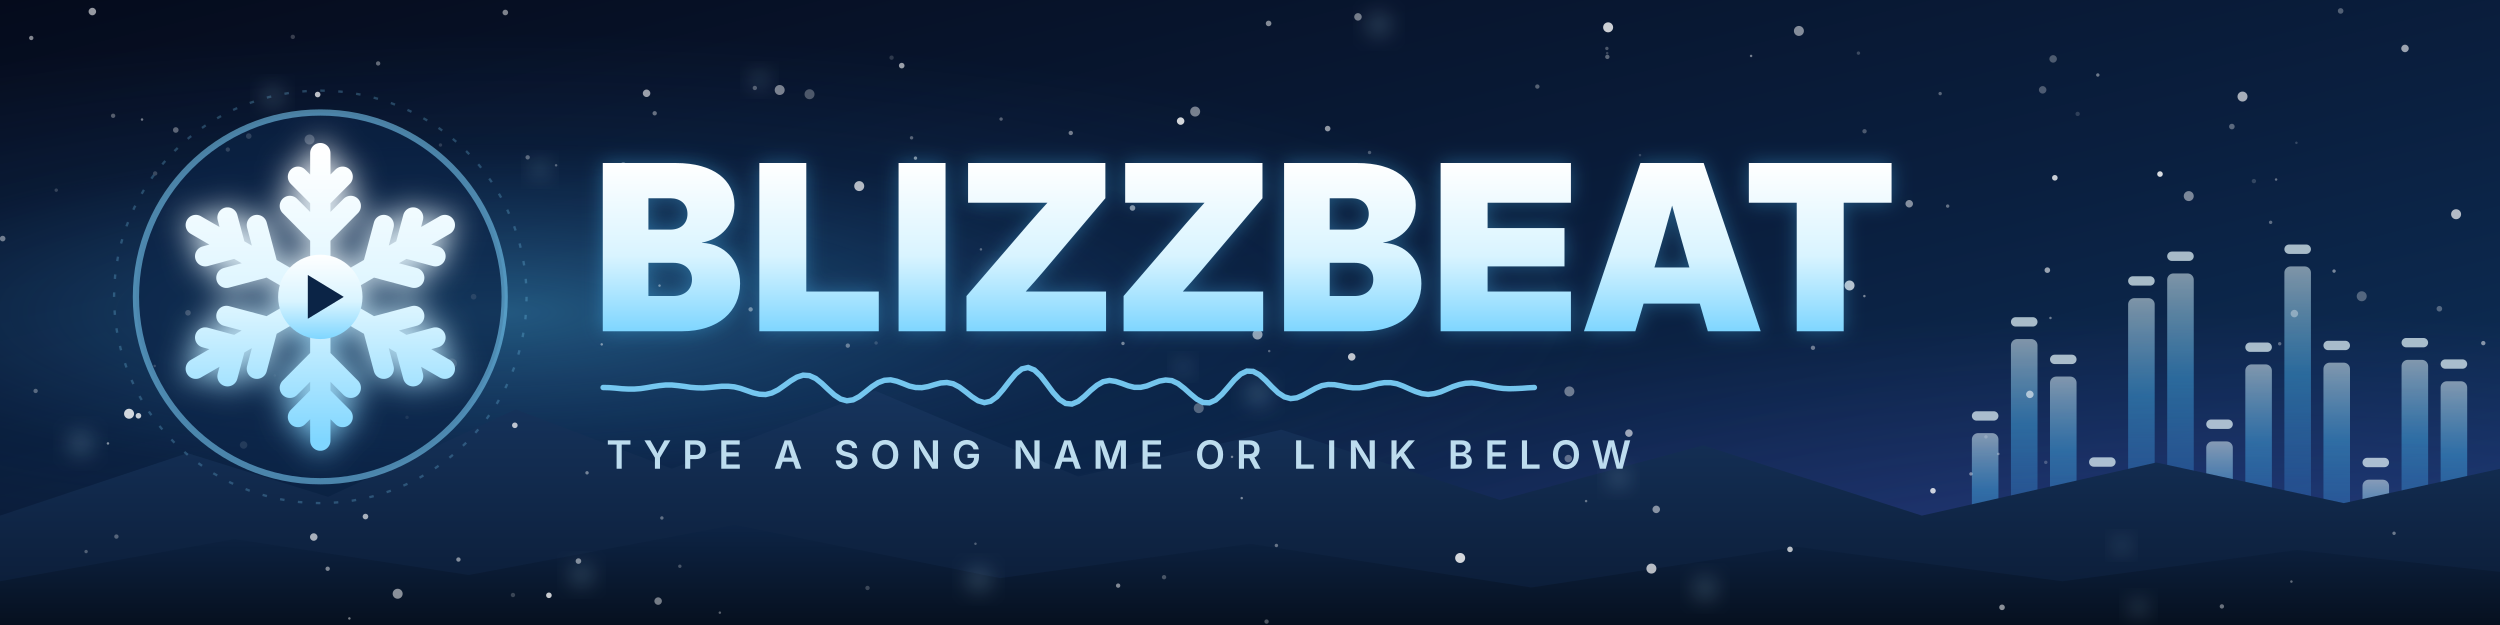
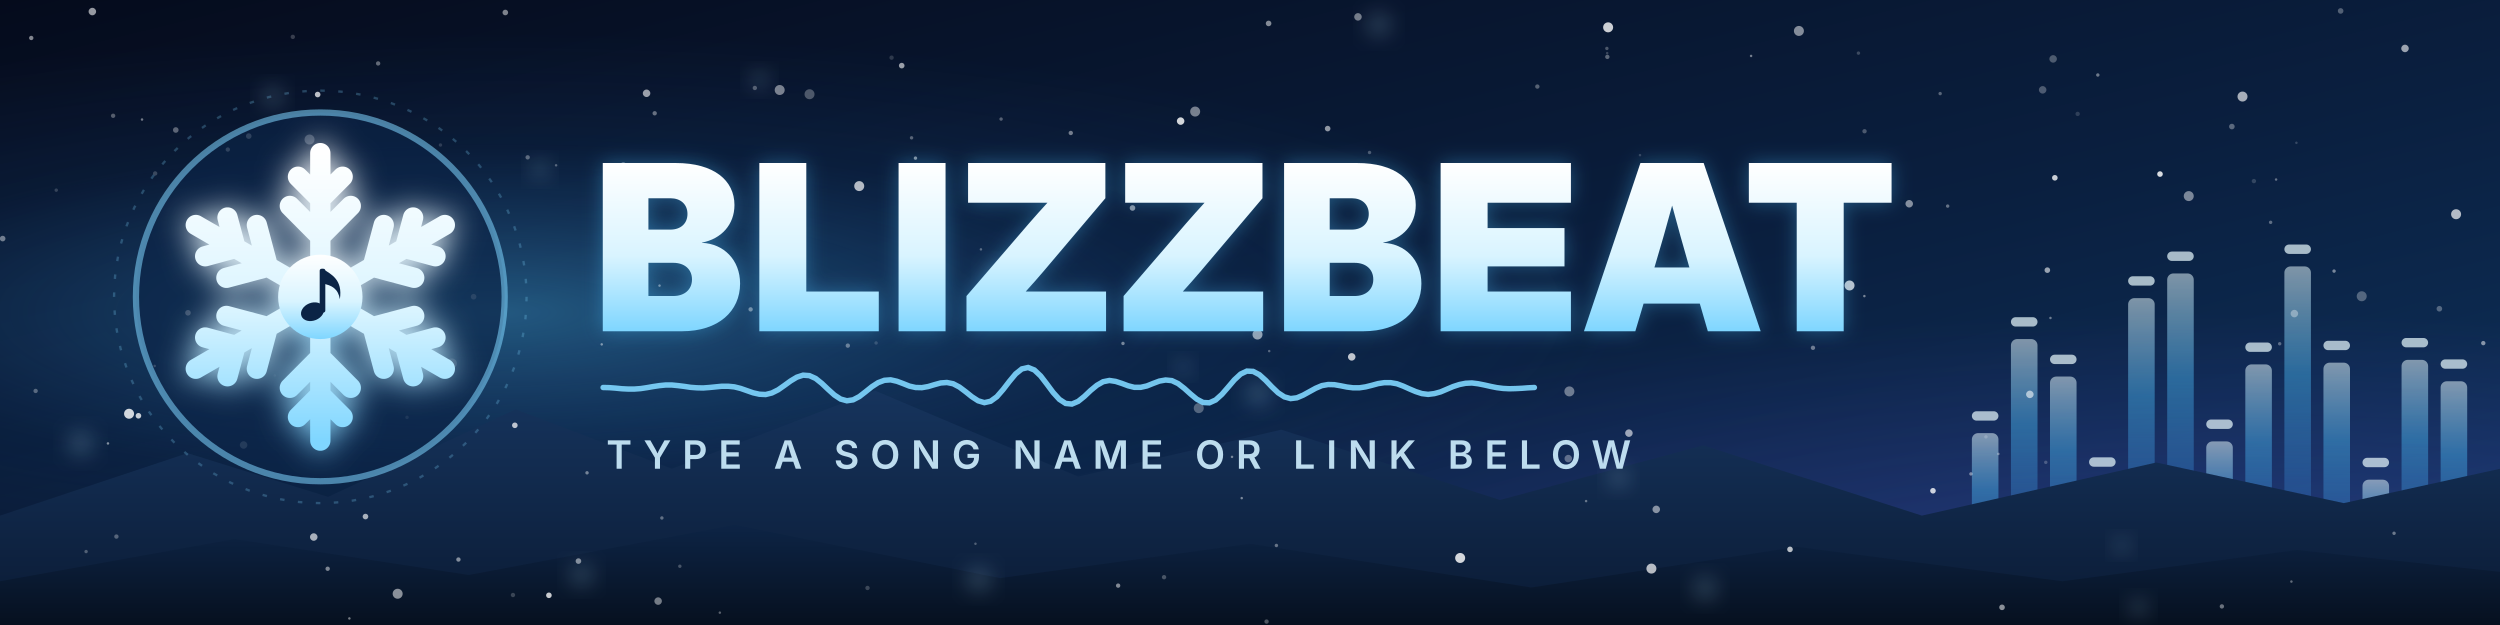
<svg xmlns="http://www.w3.org/2000/svg" width="1600" height="400" viewBox="0 0 1600 400">
  <defs>
    <linearGradient id="sky" x1="0" y1="0" x2="1" y2="1">
      <stop offset="0" stop-color="#050b1c" />
      <stop offset="0.55" stop-color="#0a1f3f" />
      <stop offset="1" stop-color="#0f3561" />
    </linearGradient>
    <radialGradient id="glow" cx="0.2" cy="0.5" r="0.45">
      <stop offset="0" stop-color="#4fc3ff" stop-opacity="0.38" />
      <stop offset="0.6" stop-color="#2b7fd6" stop-opacity="0.08" />
      <stop offset="1" stop-color="#2b7fd6" stop-opacity="0" />
    </radialGradient>
    <radialGradient id="glow2" cx="0.88" cy="1" r="0.5">
      <stop offset="0" stop-color="#7b5cff" stop-opacity="0.25" />
      <stop offset="1" stop-color="#7b5cff" stop-opacity="0" />
    </radialGradient>
    <linearGradient id="ice" x1="0" y1="0" x2="0" y2="1">
      <stop offset="0" stop-color="#ffffff" />
      <stop offset="0.55" stop-color="#d9f4ff" />
      <stop offset="1" stop-color="#7fd6ff" />
    </linearGradient>
    <linearGradient id="bar" x1="0" y1="1" x2="0" y2="0">
      <stop offset="0" stop-color="#2a6fd8" stop-opacity="0.15" />
      <stop offset="0.7" stop-color="#4fc3ff" stop-opacity="0.75" />
      <stop offset="1" stop-color="#e9fbff" stop-opacity="0.95" />
    </linearGradient>
    <linearGradient id="ridge1" x1="0" y1="0" x2="0" y2="1">
      <stop offset="0" stop-color="#16345d" />
      <stop offset="1" stop-color="#0a1a33" />
    </linearGradient>
    <linearGradient id="ridge2" x1="0" y1="0" x2="0" y2="1">
      <stop offset="0" stop-color="#0d2445" />
      <stop offset="1" stop-color="#06101f" />
    </linearGradient>
    <filter id="soft" x="-50%" y="-50%" width="200%" height="200%">
      <feGaussianBlur stdDeviation="6" />
    </filter>
    <filter id="flakeGlow" x="-50%" y="-50%" width="200%" height="200%">
      <feGaussianBlur stdDeviation="10" result="b" />
      <feMerge>
        <feMergeNode in="b" />
        <feMergeNode in="SourceGraphic" />
      </feMerge>
    </filter>
  </defs>
  <rect width="1600" height="400" fill="url(#sky)" />
  <rect width="1600" height="400" fill="url(#glow)" />
  <rect width="1600" height="400" fill="url(#glow2)" />
  <rect x="1262" y="277.2" width="17" height="122.8" rx="4" fill="url(#bar)" opacity="0.55" />
  <rect x="1262" y="263.2" width="17" height="6" rx="3" fill="#e9fbff" opacity="0.7" />
  <rect x="1287" y="217.0" width="17" height="183.0" rx="4" fill="url(#bar)" opacity="0.55" />
  <rect x="1287" y="203.0" width="17" height="6" rx="3" fill="#e9fbff" opacity="0.7" />
  <rect x="1312" y="241.0" width="17" height="159.0" rx="4" fill="url(#bar)" opacity="0.55" />
  <rect x="1312" y="227.0" width="17" height="6" rx="3" fill="#e9fbff" opacity="0.7" />
  <rect x="1337" y="306.7" width="17" height="93.3" rx="4" fill="url(#bar)" opacity="0.55" />
  <rect x="1337" y="292.7" width="17" height="6" rx="3" fill="#e9fbff" opacity="0.7" />
  <rect x="1362" y="190.8" width="17" height="209.2" rx="4" fill="url(#bar)" opacity="0.55" />
  <rect x="1362" y="176.8" width="17" height="6" rx="3" fill="#e9fbff" opacity="0.7" />
  <rect x="1387" y="175.0" width="17" height="225.0" rx="4" fill="url(#bar)" opacity="0.55" />
  <rect x="1387" y="161.0" width="17" height="6" rx="3" fill="#e9fbff" opacity="0.7" />
  <rect x="1412" y="282.5" width="17" height="117.5" rx="4" fill="url(#bar)" opacity="0.55" />
  <rect x="1412" y="268.5" width="17" height="6" rx="3" fill="#e9fbff" opacity="0.7" />
  <rect x="1437" y="233.2" width="17" height="166.8" rx="4" fill="url(#bar)" opacity="0.55" />
  <rect x="1437" y="219.2" width="17" height="6" rx="3" fill="#e9fbff" opacity="0.7" />
  <rect x="1462" y="170.5" width="17" height="229.5" rx="4" fill="url(#bar)" opacity="0.55" />
  <rect x="1462" y="156.5" width="17" height="6" rx="3" fill="#e9fbff" opacity="0.7" />
  <rect x="1487" y="232.1" width="17" height="167.9" rx="4" fill="url(#bar)" opacity="0.55" />
  <rect x="1487" y="218.1" width="17" height="6" rx="3" fill="#e9fbff" opacity="0.7" />
  <rect x="1512" y="307.0" width="17" height="93.0" rx="4" fill="url(#bar)" opacity="0.55" />
  <rect x="1512" y="293.0" width="17" height="6" rx="3" fill="#e9fbff" opacity="0.7" />
  <rect x="1537" y="230.3" width="17" height="169.7" rx="4" fill="url(#bar)" opacity="0.55" />
  <rect x="1537" y="216.3" width="17" height="6" rx="3" fill="#e9fbff" opacity="0.7" />
  <rect x="1562" y="244.0" width="17" height="156.0" rx="4" fill="url(#bar)" opacity="0.55" />
  <rect x="1562" y="230.0" width="17" height="6" rx="3" fill="#e9fbff" opacity="0.7" />
  <path d="M0 400 L0 330 L120 290 L210 318 L330 262 L430 300 L560 250 L690 305 L820 275 L960 320 L1090 285 L1230 330 L1380 296 L1500 322 L1600 300 L1600 400 Z" fill="url(#ridge1)" />
  <path d="M0 400 L0 372 L150 345 L300 368 L470 336 L640 370 L800 348 L980 376 L1150 350 L1320 372 L1470 352 L1600 366 L1600 400 Z" fill="url(#ridge2)" />
  <circle cx="518.1" cy="60.3" r="3.2" fill="#ffffff" opacity="0.28" />
  <circle cx="1314.0" cy="37.7" r="2.4" fill="#ffffff" opacity="0.28" />
  <circle cx="811.9" cy="15.0" r="1.8" fill="#ffffff" opacity="0.50" />
  <circle cx="385.1" cy="220.4" r="0.8" fill="#ffffff" opacity="0.45" />
  <circle cx="198.1" cy="89.3" r="3.2" fill="#ffffff" opacity="0.60" />
  <circle cx="99.0" cy="234.2" r="0.8" fill="#ffffff" opacity="0.50" />
  <circle cx="74.5" cy="343.4" r="1.4" fill="#ffffff" opacity="0.30" />
  <circle cx="865.1" cy="228.4" r="2.4" fill="#ffffff" opacity="0.74" />
  <circle cx="289.2" cy="232.6" r="3.2" fill="#ffffff" opacity="0.36" />
  <circle cx="155.9" cy="284.8" r="2.4" fill="#ffffff" opacity="0.29" />
  <circle cx="329.5" cy="272.2" r="1.8" fill="#ffffff" opacity="0.72" />
  <circle cx="745.0" cy="369.4" r="1.4" fill="#ffffff" opacity="0.26" />
  <circle cx="1271.0" cy="279.6" r="1.1" fill="#ffffff" opacity="0.18" />
  <circle cx="480.4" cy="198.0" r="1.4" fill="#ffffff" opacity="0.41" />
  <circle cx="460.7" cy="392.1" r="0.8" fill="#ffffff" opacity="0.33" />
  <circle cx="263.9" cy="136.8" r="1.8" fill="#ffffff" opacity="0.50" />
  <circle cx="1539.2" cy="31.0" r="2.4" fill="#ffffff" opacity="0.59" />
  <circle cx="1400.8" cy="125.5" r="3.2" fill="#ffffff" opacity="0.46" />
  <circle cx="794.7" cy="318.8" r="0.8" fill="#ffffff" opacity="0.45" />
  <circle cx="1511.5" cy="189.6" r="3.2" fill="#ffffff" opacity="0.29" />
  <circle cx="1169.9" cy="123.8" r="2.4" fill="#ffffff" opacity="0.85" />
  <circle cx="1315.1" cy="113.8" r="1.8" fill="#ffffff" opacity="0.78" />
  <circle cx="555.2" cy="376.3" r="1.4" fill="#ffffff" opacity="0.21" />
  <circle cx="187.4" cy="23.6" r="1.4" fill="#ffffff" opacity="0.20" />
  <circle cx="396.2" cy="156.4" r="1.8" fill="#ffffff" opacity="0.30" />
  <circle cx="718.7" cy="219.8" r="1.1" fill="#ffffff" opacity="0.44" />
  <circle cx="1382.4" cy="111.4" r="1.8" fill="#ffffff" opacity="0.84" />
  <circle cx="1092.4" cy="152.2" r="1.1" fill="#ffffff" opacity="0.20" />
  <circle cx="281.9" cy="92.8" r="1.1" fill="#ffffff" opacity="0.15" />
  <circle cx="1329.7" cy="72.9" r="1.4" fill="#ffffff" opacity="0.15" />
  <circle cx="670.3" cy="147.7" r="2.4" fill="#ffffff" opacity="0.44" />
  <circle cx="200.8" cy="343.7" r="2.4" fill="#ffffff" opacity="0.64" />
  <circle cx="1183.7" cy="182.7" r="3.2" fill="#ffffff" opacity="0.73" />
  <circle cx="627.8" cy="159.6" r="0.8" fill="#ffffff" opacity="0.32" />
  <circle cx="640.7" cy="76.2" r="1.1" fill="#ffffff" opacity="0.31" />
  <circle cx="175.9" cy="240.3" r="0.8" fill="#ffffff" opacity="0.15" />
  <circle cx="242.0" cy="40.6" r="1.4" fill="#ffffff" opacity="0.37" />
  <circle cx="112.5" cy="83.2" r="1.8" fill="#ffffff" opacity="0.34" />
  <circle cx="403.6" cy="139.0" r="1.4" fill="#ffffff" opacity="0.32" />
  <circle cx="184.6" cy="195.2" r="1.8" fill="#ffffff" opacity="0.54" />
  <circle cx="499.0" cy="57.6" r="3.2" fill="#ffffff" opacity="0.46" />
  <circle cx="423.6" cy="331.5" r="1.1" fill="#ffffff" opacity="0.34" />
  <circle cx="328.3" cy="380.8" r="1.4" fill="#ffffff" opacity="0.20" />
  <circle cx="869.1" cy="10.8" r="2.4" fill="#ffffff" opacity="0.43" />
  <circle cx="1028.7" cy="36.4" r="1.4" fill="#ffffff" opacity="0.34" />
  <circle cx="1453.2" cy="142.3" r="1.1" fill="#ffffff" opacity="0.34" />
  <circle cx="1246.5" cy="131.9" r="1.1" fill="#ffffff" opacity="0.37" />
  <circle cx="1261.4" cy="303.3" r="1.1" fill="#ffffff" opacity="0.44" />
  <circle cx="1309.3" cy="295.9" r="1.1" fill="#ffffff" opacity="0.22" />
  <circle cx="788.5" cy="292.4" r="0.8" fill="#ffffff" opacity="0.43" />
  <circle cx="755.6" cy="77.5" r="2.4" fill="#ffffff" opacity="0.82" />
  <circle cx="715.6" cy="374.8" r="1.4" fill="#ffffff" opacity="0.49" />
  <circle cx="583.4" cy="88.2" r="1.1" fill="#ffffff" opacity="0.32" />
  <circle cx="540.4" cy="193.1" r="2.4" fill="#ffffff" opacity="0.75" />
  <circle cx="767.2" cy="261.2" r="3.2" fill="#ffffff" opacity="0.30" />
  <circle cx="1056.9" cy="363.9" r="3.2" fill="#ffffff" opacity="0.70" />
  <circle cx="764.9" cy="71.4" r="3.2" fill="#ffffff" opacity="0.45" />
  <circle cx="1281.3" cy="388.7" r="1.8" fill="#ffffff" opacity="0.53" />
  <circle cx="1189.4" cy="34.0" r="1.1" fill="#ffffff" opacity="0.21" />
  <circle cx="203.3" cy="60.5" r="1.8" fill="#ffffff" opacity="0.73" />
  <circle cx="233.9" cy="330.6" r="1.8" fill="#ffffff" opacity="0.64" />
  <circle cx="560.7" cy="219.5" r="1.1" fill="#ffffff" opacity="0.16" />
  <circle cx="1279.0" cy="290.5" r="0.8" fill="#ffffff" opacity="0.34" />
  <circle cx="1493.8" cy="173.5" r="1.1" fill="#ffffff" opacity="0.45" />
  <circle cx="337.7" cy="100.7" r="1.4" fill="#ffffff" opacity="0.33" />
  <circle cx="1221.9" cy="130.4" r="2.4" fill="#ffffff" opacity="0.50" />
  <circle cx="209.7" cy="364.0" r="1.4" fill="#ffffff" opacity="0.47" />
  <circle cx="1060.0" cy="326.0" r="2.4" fill="#ffffff" opacity="0.50" />
  <circle cx="1468.4" cy="200.7" r="2.4" fill="#ffffff" opacity="0.34" />
  <circle cx="816.9" cy="349.1" r="1.1" fill="#ffffff" opacity="0.37" />
  <circle cx="1241.7" cy="59.9" r="1.1" fill="#ffffff" opacity="0.32" />
  <circle cx="1160.3" cy="222.6" r="1.4" fill="#ffffff" opacity="0.40" />
  <circle cx="849.2" cy="193.0" r="0.8" fill="#ffffff" opacity="0.47" />
  <circle cx="90.9" cy="76.5" r="0.8" fill="#ffffff" opacity="0.43" />
  <circle cx="812.3" cy="224.7" r="0.8" fill="#ffffff" opacity="0.31" />
  <circle cx="980.0" cy="202.2" r="2.4" fill="#ffffff" opacity="0.37" />
  <circle cx="443.5" cy="203.3" r="1.8" fill="#ffffff" opacity="0.55" />
  <circle cx="396.2" cy="209.3" r="1.4" fill="#ffffff" opacity="0.48" />
  <circle cx="1428.4" cy="81.0" r="1.8" fill="#ffffff" opacity="0.33" />
  <circle cx="194.6" cy="176.8" r="0.8" fill="#ffffff" opacity="0.39" />
  <circle cx="685.3" cy="85.1" r="1.4" fill="#ffffff" opacity="0.43" />
  <circle cx="1435.2" cy="61.8" r="3.2" fill="#ffffff" opacity="0.64" />
  <circle cx="585.9" cy="101.2" r="1.1" fill="#ffffff" opacity="0.50" />
  <circle cx="351.3" cy="381.0" r="1.8" fill="#ffffff" opacity="0.78" />
  <circle cx="260.5" cy="267.1" r="1.1" fill="#ffffff" opacity="0.21" />
  <circle cx="690.4" cy="206.2" r="1.4" fill="#ffffff" opacity="0.30" />
  <circle cx="570.6" cy="36.9" r="1.4" fill="#ffffff" opacity="0.16" />
  <circle cx="886.5" cy="176.2" r="0.8" fill="#ffffff" opacity="0.29" />
  <circle cx="827.9" cy="118.2" r="0.8" fill="#ffffff" opacity="0.19" />
  <circle cx="1469.7" cy="91.4" r="0.8" fill="#ffffff" opacity="0.18" />
  <circle cx="435.1" cy="362.4" r="1.1" fill="#ffffff" opacity="0.25" />
  <circle cx="207.3" cy="168.9" r="3.2" fill="#ffffff" opacity="0.74" />
  <circle cx="413.8" cy="59.7" r="2.4" fill="#ffffff" opacity="0.59" />
  <circle cx="1120.7" cy="35.8" r="0.8" fill="#ffffff" opacity="0.44" />
  <circle cx="293.4" cy="358.1" r="1.4" fill="#ffffff" opacity="0.49" />
  <circle cx="1015.1" cy="320.7" r="0.8" fill="#ffffff" opacity="0.37" />
  <circle cx="355.9" cy="105.8" r="0.8" fill="#ffffff" opacity="0.31" />
  <circle cx="542.6" cy="221.2" r="1.4" fill="#ffffff" opacity="0.37" />
  <circle cx="69.1" cy="283.8" r="0.8" fill="#ffffff" opacity="0.50" />
  <circle cx="419.0" cy="72.5" r="1.4" fill="#ffffff" opacity="0.38" />
  <circle cx="849.7" cy="82.3" r="1.8" fill="#ffffff" opacity="0.55" />
  <circle cx="284.6" cy="138.8" r="0.8" fill="#ffffff" opacity="0.51" />
  <circle cx="59.1" cy="7.4" r="2.4" fill="#ffffff" opacity="0.58" />
  <circle cx="303.1" cy="189.9" r="1.8" fill="#ffffff" opacity="0.31" />
  <circle cx="1310.3" cy="172.9" r="1.8" fill="#ffffff" opacity="0.58" />
  <circle cx="1422.0" cy="388.1" r="1.4" fill="#ffffff" opacity="0.40" />
  <circle cx="1571.9" cy="137.1" r="3.2" fill="#ffffff" opacity="0.69" />
  <circle cx="223.6" cy="395.8" r="0.8" fill="#ffffff" opacity="0.45" />
  <circle cx="22.8" cy="250.2" r="1.4" fill="#ffffff" opacity="0.31" />
  <circle cx="88.6" cy="266.1" r="1.8" fill="#ffffff" opacity="0.77" />
  <circle cx="1072.9" cy="112.8" r="1.1" fill="#ffffff" opacity="0.40" />
  <circle cx="72.4" cy="74.1" r="1.4" fill="#ffffff" opacity="0.31" />
  <circle cx="421.2" cy="384.7" r="2.4" fill="#ffffff" opacity="0.44" />
  <circle cx="55.1" cy="353.0" r="1.1" fill="#ffffff" opacity="0.28" />
  <circle cx="1.7" cy="152.7" r="1.8" fill="#ffffff" opacity="0.42" />
  <circle cx="1049.6" cy="99.3" r="0.8" fill="#ffffff" opacity="0.18" />
  <circle cx="1307.3" cy="57.5" r="2.4" fill="#ffffff" opacity="0.28" />
  <circle cx="36.0" cy="121.7" r="1.1" fill="#ffffff" opacity="0.18" />
  <circle cx="1532.2" cy="341.3" r="1.1" fill="#ffffff" opacity="0.39" />
  <circle cx="1145.6" cy="351.6" r="1.8" fill="#ffffff" opacity="0.71" />
  <circle cx="1153.1" cy="197.7" r="1.4" fill="#ffffff" opacity="0.41" />
  <circle cx="1029.2" cy="17.5" r="3.2" fill="#ffffff" opacity="0.79" />
  <circle cx="1003.7" cy="293.5" r="2.4" fill="#ffffff" opacity="0.33" />
  <circle cx="838.0" cy="201.7" r="0.8" fill="#ffffff" opacity="0.45" />
  <circle cx="934.5" cy="357.1" r="3.2" fill="#ffffff" opacity="0.82" />
  <circle cx="1028.6" cy="34.0" r="0.8" fill="#ffffff" opacity="0.20" />
  <circle cx="577.1" cy="42.0" r="1.8" fill="#ffffff" opacity="0.59" />
  <circle cx="1004.4" cy="250.5" r="3.2" fill="#ffffff" opacity="0.40" />
  <circle cx="422.1" cy="182.8" r="0.8" fill="#ffffff" opacity="0.42" />
  <circle cx="804.8" cy="214.1" r="3.2" fill="#ffffff" opacity="0.57" />
  <circle cx="1193.2" cy="189.5" r="0.8" fill="#ffffff" opacity="0.45" />
  <circle cx="375.7" cy="302.6" r="1.1" fill="#ffffff" opacity="0.42" />
  <circle cx="1561.2" cy="197.6" r="1.8" fill="#ffffff" opacity="0.30" />
  <circle cx="1456.7" cy="114.9" r="0.8" fill="#ffffff" opacity="0.37" />
  <circle cx="1028.4" cy="31.0" r="1.1" fill="#ffffff" opacity="0.27" />
  <circle cx="1042.5" cy="277.2" r="2.4" fill="#ffffff" opacity="0.59" />
  <circle cx="20.0" cy="24.3" r="1.4" fill="#ffffff" opacity="0.50" />
  <circle cx="159.2" cy="87.1" r="1.8" fill="#ffffff" opacity="0.42" />
  <circle cx="826.5" cy="185.9" r="1.8" fill="#ffffff" opacity="0.71" />
  <circle cx="1589.3" cy="219.6" r="1.4" fill="#ffffff" opacity="0.50" />
  <circle cx="1498.0" cy="7.0" r="1.8" fill="#ffffff" opacity="0.30" />
  <circle cx="810.6" cy="397.8" r="1.4" fill="#ffffff" opacity="0.29" />
  <circle cx="1466.5" cy="372.2" r="0.8" fill="#ffffff" opacity="0.36" />
  <circle cx="226.8" cy="209.6" r="1.4" fill="#ffffff" opacity="0.20" />
  <circle cx="1312.3" cy="203.5" r="0.8" fill="#ffffff" opacity="0.40" />
  <circle cx="370.2" cy="359.1" r="1.8" fill="#ffffff" opacity="0.49" />
  <circle cx="254.5" cy="380.0" r="3.2" fill="#ffffff" opacity="0.52" />
  <circle cx="483.1" cy="56.3" r="1.4" fill="#ffffff" opacity="0.29" />
  <circle cx="193.5" cy="132.5" r="1.4" fill="#ffffff" opacity="0.42" />
  <circle cx="1342.6" cy="48.0" r="1.1" fill="#ffffff" opacity="0.41" />
  <circle cx="1442.5" cy="115.9" r="1.4" fill="#ffffff" opacity="0.17" />
  <circle cx="624.3" cy="348.0" r="0.8" fill="#ffffff" opacity="0.28" />
  <circle cx="684.9" cy="110.1" r="0.8" fill="#ffffff" opacity="0.25" />
  <circle cx="82.6" cy="264.8" r="3.2" fill="#ffffff" opacity="0.81" />
  <circle cx="398.9" cy="106.3" r="2.4" fill="#ffffff" opacity="0.44" />
  <circle cx="1237.1" cy="314.1" r="1.8" fill="#ffffff" opacity="0.78" />
  <circle cx="1299.1" cy="252.4" r="2.4" fill="#ffffff" opacity="0.58" />
  <circle cx="1151.3" cy="19.8" r="3.2" fill="#ffffff" opacity="0.50" />
  <circle cx="983.9" cy="55.4" r="1.4" fill="#ffffff" opacity="0.32" />
  <circle cx="1459.0" cy="220.0" r="1.1" fill="#ffffff" opacity="0.32" />
  <circle cx="549.9" cy="119.1" r="3.2" fill="#ffffff" opacity="0.69" />
  <circle cx="1044.5" cy="162.5" r="1.1" fill="#ffffff" opacity="0.26" />
  <circle cx="891.7" cy="157.7" r="1.1" fill="#ffffff" opacity="0.38" />
  <circle cx="120.3" cy="200.2" r="1.8" fill="#ffffff" opacity="0.58" />
  <circle cx="724.8" cy="133.1" r="1.8" fill="#ffffff" opacity="0.51" />
  <circle cx="876.5" cy="97.6" r="1.1" fill="#ffffff" opacity="0.27" />
  <circle cx="145.8" cy="95.7" r="1.4" fill="#ffffff" opacity="0.44" />
  <circle cx="323.4" cy="8.0" r="1.8" fill="#ffffff" opacity="0.48" />
  <circle cx="1193.3" cy="84.0" r="1.4" fill="#ffffff" opacity="0.27" />
  <circle cx="99.3" cy="111.0" r="1.4" fill="#ffffff" opacity="0.20" />
  <circle cx="805.4" cy="251.9" r="8.5" fill="#bfe9ff" opacity="0.18" filter="url(#soft)" />
  <circle cx="345.5" cy="108.4" r="6.0" fill="#bfe9ff" opacity="0.18" filter="url(#soft)" />
  <circle cx="639.6" cy="178.3" r="8.8" fill="#bfe9ff" opacity="0.18" filter="url(#soft)" />
  <circle cx="1357.9" cy="349.2" r="5.1" fill="#bfe9ff" opacity="0.18" filter="url(#soft)" />
  <circle cx="51.6" cy="283.8" r="8.6" fill="#bfe9ff" opacity="0.18" filter="url(#soft)" />
  <circle cx="757.2" cy="234.9" r="5.0" fill="#bfe9ff" opacity="0.18" filter="url(#soft)" />
  <circle cx="626.4" cy="370.7" r="8.3" fill="#bfe9ff" opacity="0.18" filter="url(#soft)" />
  <circle cx="1368.7" cy="388.9" r="6.0" fill="#bfe9ff" opacity="0.18" filter="url(#soft)" />
  <circle cx="174.5" cy="61.8" r="7.1" fill="#bfe9ff" opacity="0.18" filter="url(#soft)" />
  <circle cx="1091.3" cy="376.6" r="7.9" fill="#bfe9ff" opacity="0.18" filter="url(#soft)" />
  <circle cx="1035.8" cy="305.9" r="6.8" fill="#bfe9ff" opacity="0.18" filter="url(#soft)" />
  <circle cx="882.4" cy="15.8" r="8.1" fill="#bfe9ff" opacity="0.18" filter="url(#soft)" />
  <circle cx="372.1" cy="368.0" r="7.6" fill="#bfe9ff" opacity="0.18" filter="url(#soft)" />
  <circle cx="486.1" cy="51.2" r="6.0" fill="#bfe9ff" opacity="0.18" filter="url(#soft)" />
  <circle cx="205" cy="190" r="118" fill="#0b2446" opacity="0.65" />
  <circle cx="205" cy="190" r="118" fill="none" stroke="#7fd6ff" stroke-width="4" opacity="0.55" />
  <circle cx="205" cy="190" r="132" fill="none" stroke="#7fd6ff" stroke-width="1.5" opacity="0.25" stroke-dasharray="2.880 8.639" transform="rotate(0.00 205 190)" />
  <g filter="url(#flakeGlow)">
    <path d="M205.0 190.0 L205.0 98.0 M205.0 151.4 L185.5 131.8 M205.0 151.4 L224.5 131.8 M205.0 127.4 L190.7 113.1 M205.0 127.4 L219.3 113.1 M205.0 92.4 M205.0 190.0 L284.7 144.0 M238.5 170.7 L245.6 144.0 M238.5 170.7 L265.1 177.8 M259.2 158.7 L264.4 139.2 M259.2 158.7 L278.7 164.0 M289.5 141.1 M205.0 190.0 L284.7 236.0 M238.5 209.3 L265.1 202.2 M238.5 209.3 L245.6 236.0 M259.2 221.3 L278.7 216.0 M259.2 221.3 L264.4 240.8 M289.5 238.7 M205.0 190.0 L205.0 282.0 M205.0 228.6 L224.5 248.2 M205.0 228.6 L185.5 248.2 M205.0 252.6 L219.3 266.9 M205.0 252.6 L190.7 266.9 M205.0 287.4 M205.0 190.0 L125.3 236.0 M171.5 209.3 L164.4 236.0 M171.5 209.3 L144.9 202.2 M150.8 221.3 L145.6 240.8 M150.8 221.3 L131.3 216.0 M120.5 238.7 M205.0 190.0 L125.3 144.0 M171.5 170.7 L144.9 177.8 M171.5 170.7 L164.4 144.0 M150.8 158.7 L131.3 164.0 M150.8 158.7 L145.6 139.2 M120.5 141.1" fill="none" stroke="url(#ice)" stroke-width="13" stroke-linecap="round" stroke-linejoin="round" />
    <circle cx="205" cy="190" r="27" fill="url(#ice)" />
  </g>
-   <path d="M197 176 L220 190 L197 204 Z" fill="#0b2446" />
+   <g fill="#0b2446" transform="translate(0.00 0.00)">
+     <ellipse cx="200" cy="199.5" rx="7.6" ry="5.7" transform="rotate(-22 200 199.5)" />
+     <rect x="204.6" y="172" width="3.6" height="28" rx="1.2" />
+     <path d="M206.4 172 C212 175.5 219.5 179 217.5 191.5 C216.5 185 212.5 182.5 206.4 181.5 Z" />
+   </g>
  <text x="380" y="212" font-family="Inter Display, Inter, Montserrat, DejaVu Sans, sans-serif" font-weight="900" font-size="148" letter-spacing="4" fill="#4fc3ff" opacity="0.35" filter="url(#soft)">BLIZZBEAT</text>
  <text x="380" y="212" font-family="Inter Display, Inter, Montserrat, DejaVu Sans, sans-serif" font-weight="900" font-size="148" letter-spacing="4" fill="url(#ice)">BLIZZBEAT</text>
  <polyline points="386 248.0 390 248.1 394 248.4 398 248.8 402 249.0 406 249.0 410 248.7 414 248.1 418 247.4 422 246.8 426 246.4 430 246.4 434 246.8 438 247.3 442 247.9 446 248.2 450 248.3 454 248.0 458 247.6 462 247.2 466 247.2 470 247.6 474 248.6 478 250.0 482 251.4 486 252.3 490 252.5 494 251.5 498 249.5 502 246.7 506 243.8 510 241.4 514 240.1 518 240.4 522 242.2 526 245.4 530 249.2 534 252.8 538 255.4 542 256.5 546 255.9 550 253.8 554 250.7 558 247.5 562 244.9 566 243.4 570 243.1 574 244.0 578 245.5 582 247.1 586 248.0 590 248.1 594 247.4 598 246.2 602 245.1 606 244.8 610 245.6 614 247.7 618 250.7 622 253.9 626 256.5 630 257.7 634 256.8 638 253.9 642 249.3 646 244.1 650 239.3 654 236.1 658 235.2 662 236.8 666 240.6 670 245.8 674 251.2 678 255.6 682 258.2 686 258.6 690 256.9 694 253.7 698 249.9 702 246.6 706 244.3 710 243.5 714 244.1 718 245.4 722 246.9 726 247.9 730 247.9 734 247.0 738 245.4 742 243.9 746 243.2 750 243.6 754 245.5 758 248.6 762 252.2 766 255.5 770 257.6 774 257.8 778 256.0 782 252.4 786 247.8 790 243.1 794 239.4 798 237.5 802 237.7 806 239.8 810 243.4 814 247.6 818 251.4 822 254.0 826 255.1 830 254.6 834 252.9 838 250.7 842 248.5 846 246.8 850 246.1 854 246.2 858 246.9 862 247.7 866 248.2 870 248.2 874 247.6 878 246.6 882 245.5 886 244.9 890 244.9 894 245.6 898 247.1 902 248.9 906 250.6 910 251.9 914 252.4 918 251.9 922 250.8 926 249.1 930 247.4 934 246.1 938 245.3 942 245.1 946 245.6 950 246.4 954 247.3 958 248.1 962 248.6 966 248.8 970 248.7 974 248.5 978 248.2 982 248.0" fill="none" stroke="#7fd6ff" stroke-width="3.5" stroke-linecap="round" opacity="0.9" />
  <text x="388" y="300" font-family="Inter, Montserrat, DejaVu Sans, sans-serif" font-weight="600" font-size="25" letter-spacing="7" fill="#cfefff" opacity="0.9">TYPE A SONG NAME OR LINK BELOW</text>
</svg>
